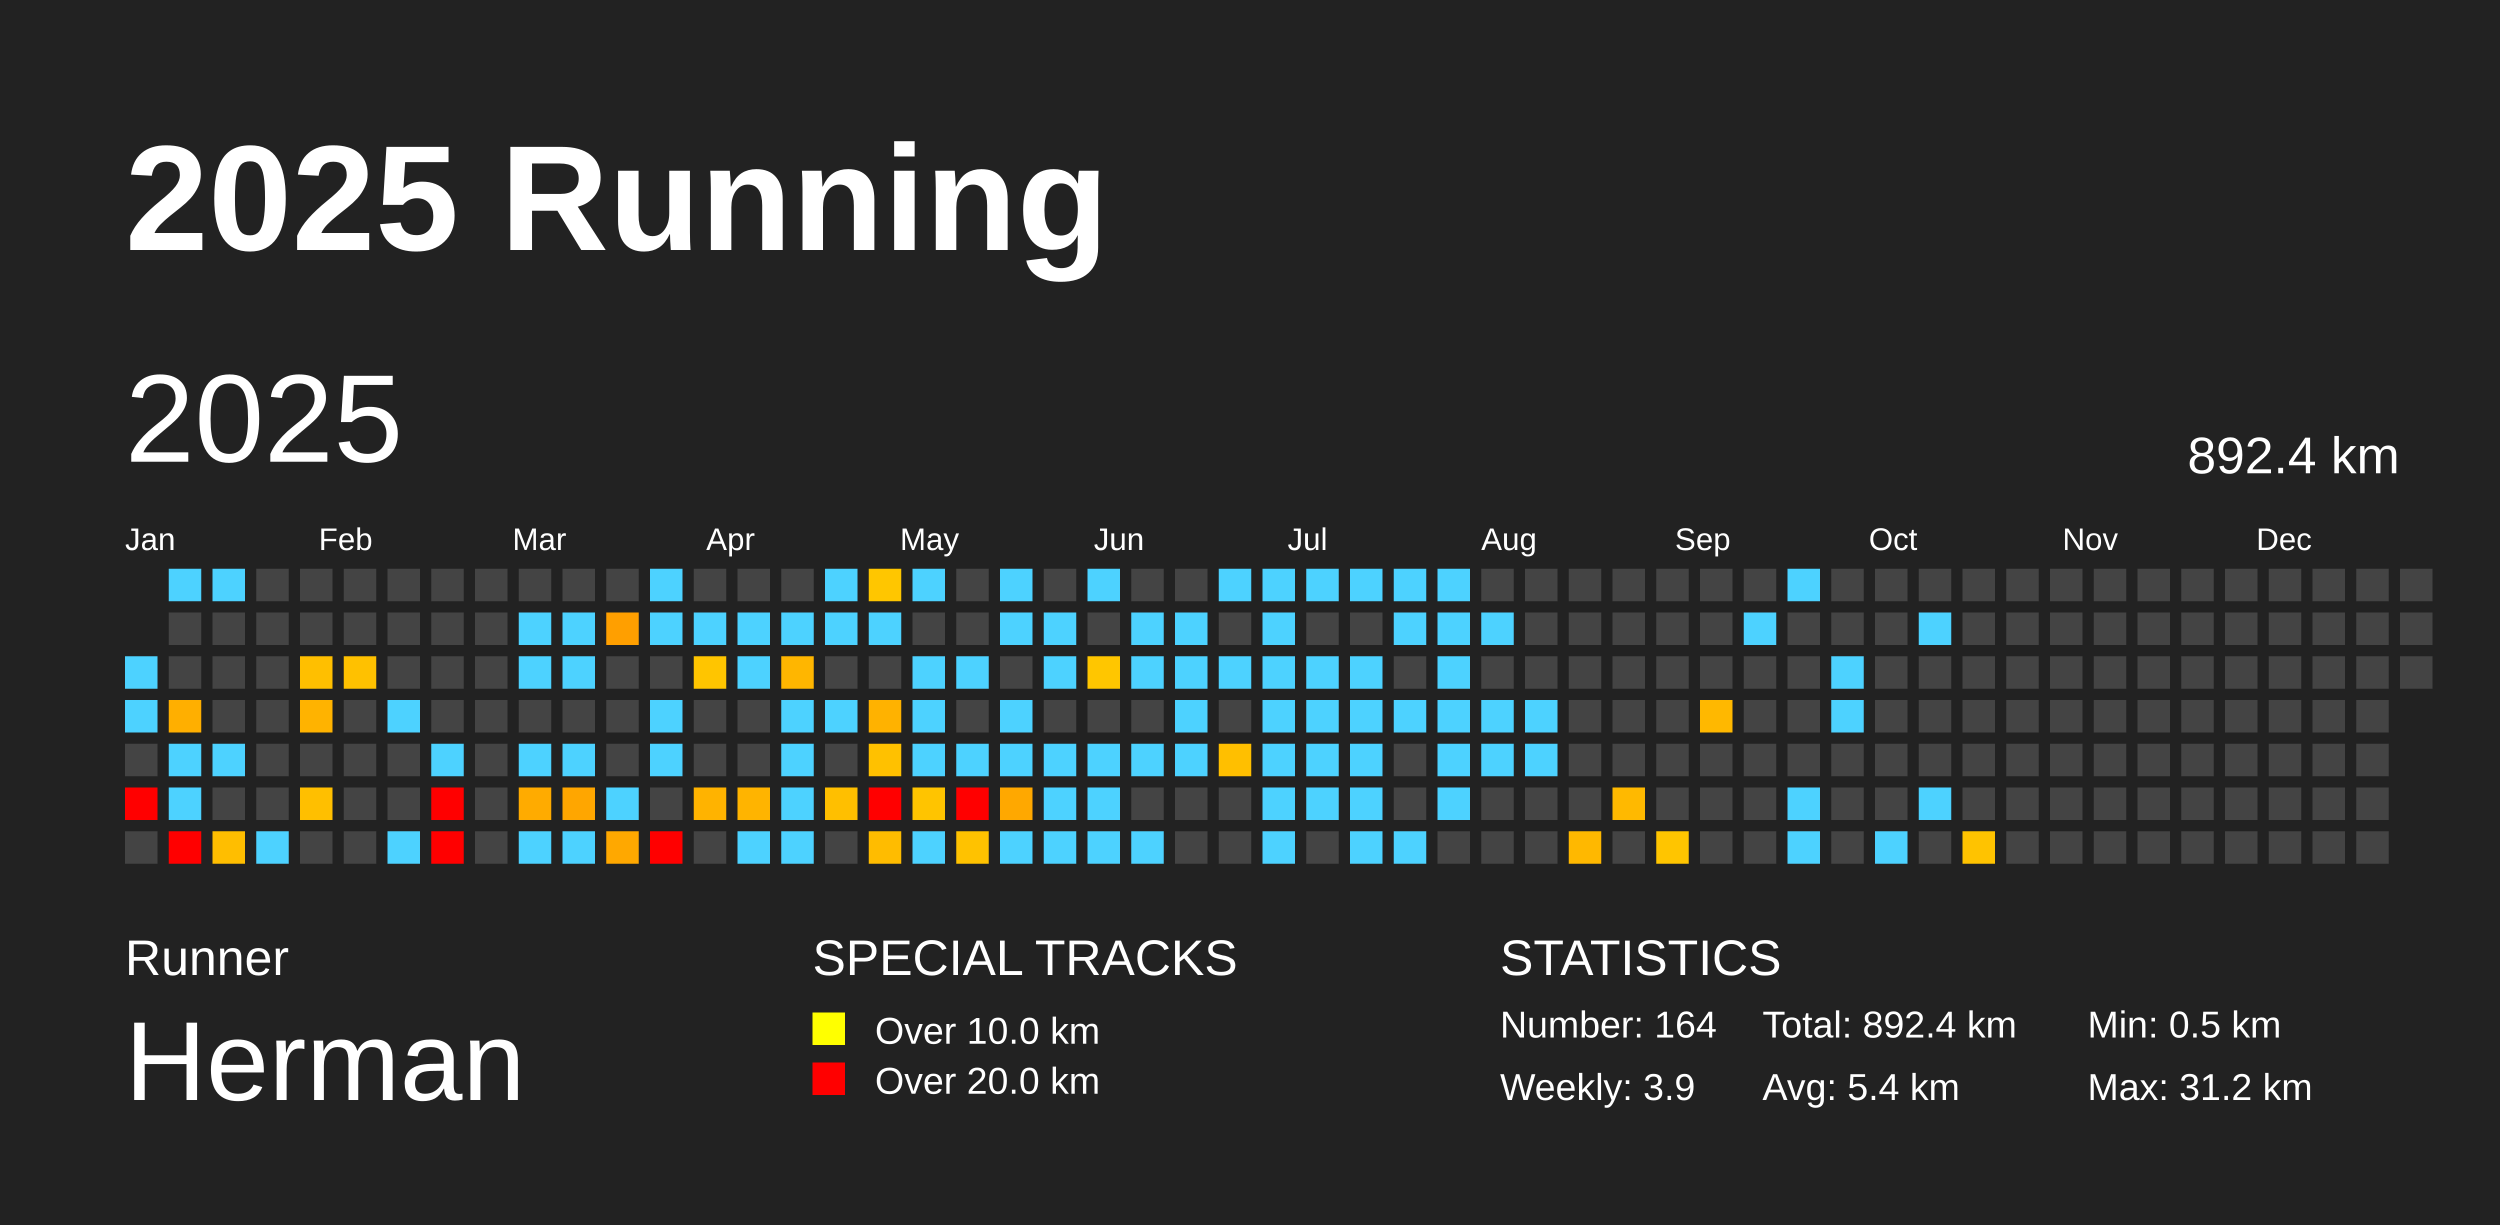
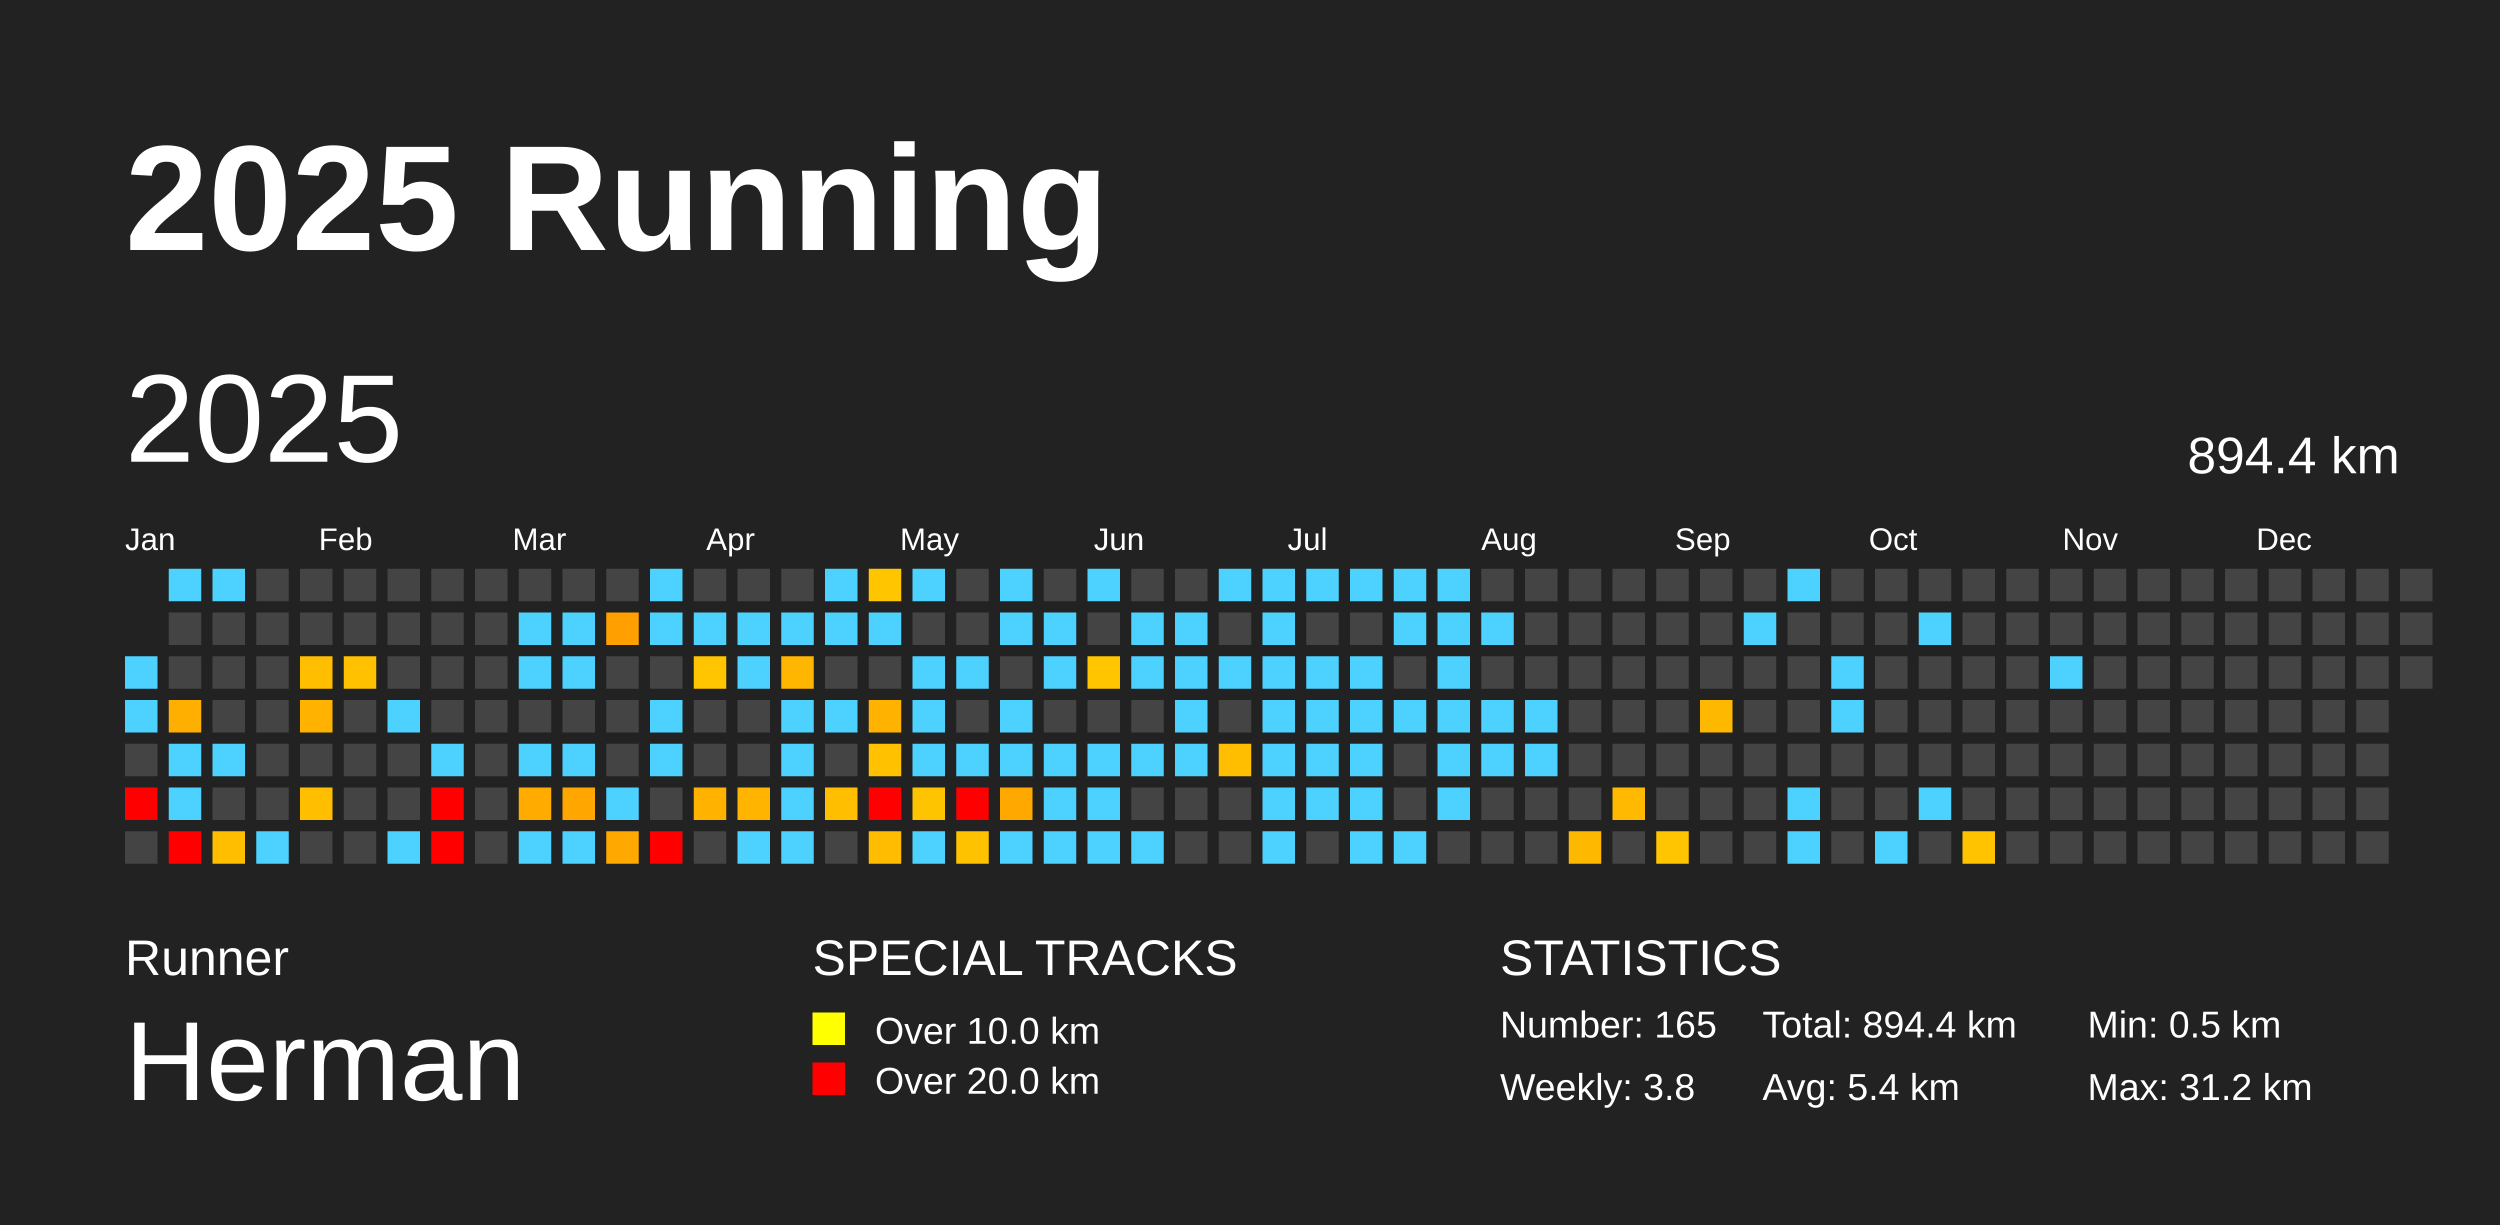
<svg xmlns="http://www.w3.org/2000/svg" baseProfile="full" height="98mm" version="1.1" viewBox="0,0,200,98" width="200mm">
  <defs />
  <rect fill="#222222" height="98" width="200" x="0" y="0" />
  <text fill="#FFFFFF" style="font-size:12px; font-family:Arial; font-weight:bold;" x="10" y="20">2025 Running</text>
  <text fill="#FFFFFF" style="font-size:4px; font-family:Arial" x="10" y="78">Runner</text>
  <text fill="#FFFFFF" style="font-size:9px; font-family:Arial" x="10" y="88">Herman</text>
  <text fill="#FFFFFF" style="font-size:4px; font-family:Arial" x="65" y="78">SPECIAL TRACKS</text>
  <rect fill="yellow" height="2.6" width="2.6" x="65" y="81" />
  <text fill="#FFFFFF" style="font-size:3px; font-family:Arial" x="70" y="83.5">Over 10.0 km</text>
  <rect fill="red" height="2.6" width="2.6" x="65" y="85" />
  <text fill="#FFFFFF" style="font-size:3px; font-family:Arial" x="70" y="87.5">Over 20.0 km</text>
  <text fill="#FFFFFF" style="font-size:4px; font-family:Arial" x="120" y="78">STATISTICS</text>
-   <text fill="#FFFFFF" style="font-size:3px; font-family:Arial" x="120" y="83">Number: 164</text>
-   <text fill="#FFFFFF" style="font-size:3px; font-family:Arial" x="120" y="88">Weekly: 3.9</text>
-   <text fill="#FFFFFF" style="font-size:3px; font-family:Arial" x="141" y="83">Total: 892.4 km</text>
+   <text fill="#FFFFFF" style="font-size:3px; font-family:Arial" x="120" y="83">Number: 165</text>
+   <text fill="#FFFFFF" style="font-size:3px; font-family:Arial" x="120" y="88">Weekly: 3.8</text>
+   <text fill="#FFFFFF" style="font-size:3px; font-family:Arial" x="141" y="83">Total: 894.4 km</text>
  <text fill="#FFFFFF" style="font-size:3px; font-family:Arial" x="141" y="88">Avg: 5.4 km</text>
  <text fill="#FFFFFF" style="font-size:3px; font-family:Arial" x="167" y="83">Min: 0.5 km</text>
  <text fill="#FFFFFF" style="font-size:3px; font-family:Arial" x="167" y="88">Max: 31.2 km</text>
  <text dominant-baseline="hanging" fill="#FFFFFF" style="font-size:10.0px; font-family:Arial;" x="10" y="30">2025</text>
-   <text dominant-baseline="hanging" fill="#FFFFFF" style="font-size:4.125px; font-family:Arial;" x="175" y="35">892.4 km</text>
+   <text dominant-baseline="hanging" fill="#FFFFFF" style="font-size:4.125px; font-family:Arial;" x="175" y="35">894.4 km</text>
  <text fill="#FFFFFF" style="font-size:2.5px; font-family:Arial" x="10.0" y="44">Jan</text>
  <text fill="#FFFFFF" style="font-size:2.5px; font-family:Arial" x="25.5" y="44">Feb</text>
  <text fill="#FFFFFF" style="font-size:2.5px; font-family:Arial" x="41.0" y="44">Mar</text>
  <text fill="#FFFFFF" style="font-size:2.5px; font-family:Arial" x="56.5" y="44">Apr</text>
  <text fill="#FFFFFF" style="font-size:2.5px; font-family:Arial" x="72.0" y="44">May</text>
  <text fill="#FFFFFF" style="font-size:2.5px; font-family:Arial" x="87.5" y="44">Jun</text>
  <text fill="#FFFFFF" style="font-size:2.5px; font-family:Arial" x="103.0" y="44">Jul</text>
  <text fill="#FFFFFF" style="font-size:2.5px; font-family:Arial" x="118.5" y="44">Aug</text>
  <text fill="#FFFFFF" style="font-size:2.5px; font-family:Arial" x="134.0" y="44">Sep</text>
  <text fill="#FFFFFF" style="font-size:2.5px; font-family:Arial" x="149.5" y="44">Oct</text>
  <text fill="#FFFFFF" style="font-size:2.5px; font-family:Arial" x="165.0" y="44">Nov</text>
  <text fill="#FFFFFF" style="font-size:2.5px; font-family:Arial" x="180.5" y="44">Dec</text>
  <rect fill="#4dd2ff" height="2.6" width="2.6" x="10.0" y="52.5" />
  <rect fill="#4dd2ff" height="2.6" width="2.6" x="10.0" y="56.0" />
  <rect fill="#444444" height="2.6" width="2.6" x="10.0" y="59.5" />
  <rect fill="red" height="2.6" width="2.6" x="10.0" y="63.0" />
  <rect fill="#444444" height="2.6" width="2.6" x="10.0" y="66.5" />
  <rect fill="#4dd2ff" height="2.6" width="2.6" x="13.5" y="45.5" />
  <rect fill="#444444" height="2.6" width="2.6" x="13.5" y="49.0" />
  <rect fill="#444444" height="2.6" width="2.6" x="13.5" y="52.5" />
  <rect fill="#ffaf00" height="2.6" width="2.6" x="13.5" y="56.0" />
  <rect fill="#4dd2ff" height="2.6" width="2.6" x="13.5" y="59.5" />
  <rect fill="#4dd2ff" height="2.6" width="2.6" x="13.5" y="63.0" />
  <rect fill="red" height="2.6" width="2.6" x="13.5" y="66.5" />
  <rect fill="#4dd2ff" height="2.6" width="2.6" x="17.0" y="45.5" />
  <rect fill="#444444" height="2.6" width="2.6" x="17.0" y="49.0" />
  <rect fill="#444444" height="2.6" width="2.6" x="17.0" y="52.5" />
  <rect fill="#444444" height="2.6" width="2.6" x="17.0" y="56.0" />
  <rect fill="#4dd2ff" height="2.6" width="2.6" x="17.0" y="59.5" />
  <rect fill="#444444" height="2.6" width="2.6" x="17.0" y="63.0" />
  <rect fill="#ffbe00" height="2.6" width="2.6" x="17.0" y="66.5" />
  <rect fill="#444444" height="2.6" width="2.6" x="20.5" y="45.5" />
  <rect fill="#444444" height="2.6" width="2.6" x="20.5" y="49.0" />
  <rect fill="#444444" height="2.6" width="2.6" x="20.5" y="52.5" />
  <rect fill="#444444" height="2.6" width="2.6" x="20.5" y="56.0" />
  <rect fill="#444444" height="2.6" width="2.6" x="20.5" y="59.5" />
  <rect fill="#444444" height="2.6" width="2.6" x="20.5" y="63.0" />
  <rect fill="#4dd2ff" height="2.6" width="2.6" x="20.5" y="66.5" />
  <rect fill="#444444" height="2.6" width="2.6" x="24.0" y="45.5" />
  <rect fill="#444444" height="2.6" width="2.6" x="24.0" y="49.0" />
  <rect fill="#ffbf00" height="2.6" width="2.6" x="24.0" y="52.5" />
  <rect fill="#ffb300" height="2.6" width="2.6" x="24.0" y="56.0" />
  <rect fill="#444444" height="2.6" width="2.6" x="24.0" y="59.5" />
  <rect fill="#ffbf00" height="2.6" width="2.6" x="24.0" y="63.0" />
  <rect fill="#444444" height="2.6" width="2.6" x="24.0" y="66.5" />
  <rect fill="#444444" height="2.6" width="2.6" x="27.5" y="45.5" />
  <rect fill="#444444" height="2.6" width="2.6" x="27.5" y="49.0" />
  <rect fill="#ffc100" height="2.6" width="2.6" x="27.5" y="52.5" />
  <rect fill="#444444" height="2.6" width="2.6" x="27.5" y="56.0" />
  <rect fill="#444444" height="2.6" width="2.6" x="27.5" y="59.5" />
  <rect fill="#444444" height="2.6" width="2.6" x="27.5" y="63.0" />
  <rect fill="#444444" height="2.6" width="2.6" x="27.5" y="66.5" />
  <rect fill="#444444" height="2.6" width="2.6" x="31.0" y="45.5" />
  <rect fill="#444444" height="2.6" width="2.6" x="31.0" y="49.0" />
  <rect fill="#444444" height="2.6" width="2.6" x="31.0" y="52.5" />
  <rect fill="#4dd2ff" height="2.6" width="2.6" x="31.0" y="56.0" />
  <rect fill="#444444" height="2.6" width="2.6" x="31.0" y="59.5" />
  <rect fill="#444444" height="2.6" width="2.6" x="31.0" y="63.0" />
  <rect fill="#4dd2ff" height="2.6" width="2.6" x="31.0" y="66.5" />
  <rect fill="#444444" height="2.6" width="2.6" x="34.5" y="45.5" />
  <rect fill="#444444" height="2.6" width="2.6" x="34.5" y="49.0" />
  <rect fill="#444444" height="2.6" width="2.6" x="34.5" y="52.5" />
  <rect fill="#444444" height="2.6" width="2.6" x="34.5" y="56.0" />
  <rect fill="#4dd2ff" height="2.6" width="2.6" x="34.5" y="59.5" />
  <rect fill="red" height="2.6" width="2.6" x="34.5" y="63.0" />
  <rect fill="red" height="2.6" width="2.6" x="34.5" y="66.5" />
  <rect fill="#444444" height="2.6" width="2.6" x="38.0" y="45.5" />
  <rect fill="#444444" height="2.6" width="2.6" x="38.0" y="49.0" />
  <rect fill="#444444" height="2.6" width="2.6" x="38.0" y="52.5" />
  <rect fill="#444444" height="2.6" width="2.6" x="38.0" y="56.0" />
  <rect fill="#444444" height="2.6" width="2.6" x="38.0" y="59.5" />
  <rect fill="#444444" height="2.6" width="2.6" x="38.0" y="63.0" />
  <rect fill="#444444" height="2.6" width="2.6" x="38.0" y="66.5" />
  <rect fill="#444444" height="2.6" width="2.6" x="41.5" y="45.5" />
  <rect fill="#4dd2ff" height="2.6" width="2.6" x="41.5" y="49.0" />
  <rect fill="#4dd2ff" height="2.6" width="2.6" x="41.5" y="52.5" />
  <rect fill="#444444" height="2.6" width="2.6" x="41.5" y="56.0" />
  <rect fill="#4dd2ff" height="2.6" width="2.6" x="41.5" y="59.5" />
  <rect fill="#ffab00" height="2.6" width="2.6" x="41.5" y="63.0" />
  <rect fill="#4dd2ff" height="2.6" width="2.6" x="41.5" y="66.5" />
  <rect fill="#444444" height="2.6" width="2.6" x="45.0" y="45.5" />
  <rect fill="#4dd2ff" height="2.6" width="2.6" x="45.0" y="49.0" />
  <rect fill="#4dd2ff" height="2.6" width="2.6" x="45.0" y="52.5" />
  <rect fill="#444444" height="2.6" width="2.6" x="45.0" y="56.0" />
  <rect fill="#4dd2ff" height="2.6" width="2.6" x="45.0" y="59.5" />
  <rect fill="#ffa600" height="2.6" width="2.6" x="45.0" y="63.0" />
  <rect fill="#4dd2ff" height="2.6" width="2.6" x="45.0" y="66.5" />
  <rect fill="#444444" height="2.6" width="2.6" x="48.5" y="45.5" />
  <rect fill="#ff9f00" height="2.6" width="2.6" x="48.5" y="49.0" />
  <rect fill="#444444" height="2.6" width="2.6" x="48.5" y="52.5" />
  <rect fill="#444444" height="2.6" width="2.6" x="48.5" y="56.0" />
  <rect fill="#444444" height="2.6" width="2.6" x="48.5" y="59.5" />
  <rect fill="#4dd2ff" height="2.6" width="2.6" x="48.5" y="63.0" />
  <rect fill="#ffa800" height="2.6" width="2.6" x="48.5" y="66.5" />
  <rect fill="#4dd2ff" height="2.6" width="2.6" x="52.0" y="45.5" />
  <rect fill="#4dd2ff" height="2.6" width="2.6" x="52.0" y="49.0" />
  <rect fill="#444444" height="2.6" width="2.6" x="52.0" y="52.5" />
  <rect fill="#4dd2ff" height="2.6" width="2.6" x="52.0" y="56.0" />
  <rect fill="#4dd2ff" height="2.6" width="2.6" x="52.0" y="59.5" />
  <rect fill="#444444" height="2.6" width="2.6" x="52.0" y="63.0" />
  <rect fill="red" height="2.6" width="2.6" x="52.0" y="66.5" />
  <rect fill="#444444" height="2.6" width="2.6" x="55.5" y="45.5" />
  <rect fill="#4dd2ff" height="2.6" width="2.6" x="55.5" y="49.0" />
  <rect fill="#ffc500" height="2.6" width="2.6" x="55.5" y="52.5" />
  <rect fill="#444444" height="2.6" width="2.6" x="55.5" y="56.0" />
  <rect fill="#444444" height="2.6" width="2.6" x="55.5" y="59.5" />
  <rect fill="#ffb300" height="2.6" width="2.6" x="55.5" y="63.0" />
  <rect fill="#444444" height="2.6" width="2.6" x="55.5" y="66.5" />
  <rect fill="#444444" height="2.6" width="2.6" x="59.0" y="45.5" />
  <rect fill="#4dd2ff" height="2.6" width="2.6" x="59.0" y="49.0" />
  <rect fill="#4dd2ff" height="2.6" width="2.6" x="59.0" y="52.5" />
  <rect fill="#444444" height="2.6" width="2.6" x="59.0" y="56.0" />
  <rect fill="#444444" height="2.6" width="2.6" x="59.0" y="59.5" />
  <rect fill="#ffb400" height="2.6" width="2.6" x="59.0" y="63.0" />
  <rect fill="#4dd2ff" height="2.6" width="2.6" x="59.0" y="66.5" />
  <rect fill="#444444" height="2.6" width="2.6" x="62.5" y="45.5" />
  <rect fill="#4dd2ff" height="2.6" width="2.6" x="62.5" y="49.0" />
  <rect fill="#ffb600" height="2.6" width="2.6" x="62.5" y="52.5" />
  <rect fill="#4dd2ff" height="2.6" width="2.6" x="62.5" y="56.0" />
  <rect fill="#4dd2ff" height="2.6" width="2.6" x="62.5" y="59.5" />
  <rect fill="#4dd2ff" height="2.6" width="2.6" x="62.5" y="63.0" />
  <rect fill="#4dd2ff" height="2.6" width="2.6" x="62.5" y="66.5" />
  <rect fill="#4dd2ff" height="2.6" width="2.6" x="66.0" y="45.5" />
  <rect fill="#4dd2ff" height="2.6" width="2.6" x="66.0" y="49.0" />
  <rect fill="#444444" height="2.6" width="2.6" x="66.0" y="52.5" />
  <rect fill="#4dd2ff" height="2.6" width="2.6" x="66.0" y="56.0" />
  <rect fill="#444444" height="2.6" width="2.6" x="66.0" y="59.5" />
  <rect fill="#ffbf00" height="2.6" width="2.6" x="66.0" y="63.0" />
  <rect fill="#444444" height="2.6" width="2.6" x="66.0" y="66.5" />
  <rect fill="#ffc600" height="2.6" width="2.6" x="69.5" y="45.5" />
  <rect fill="#4dd2ff" height="2.6" width="2.6" x="69.5" y="49.0" />
  <rect fill="#444444" height="2.6" width="2.6" x="69.5" y="52.5" />
  <rect fill="#ffb200" height="2.6" width="2.6" x="69.5" y="56.0" />
  <rect fill="#ffc100" height="2.6" width="2.6" x="69.5" y="59.5" />
  <rect fill="red" height="2.6" width="2.6" x="69.5" y="63.0" />
  <rect fill="#ffbc00" height="2.6" width="2.6" x="69.5" y="66.5" />
  <rect fill="#4dd2ff" height="2.6" width="2.6" x="73.0" y="45.5" />
  <rect fill="#444444" height="2.6" width="2.6" x="73.0" y="49.0" />
  <rect fill="#4dd2ff" height="2.6" width="2.6" x="73.0" y="52.5" />
  <rect fill="#4dd2ff" height="2.6" width="2.6" x="73.0" y="56.0" />
  <rect fill="#4dd2ff" height="2.6" width="2.6" x="73.0" y="59.5" />
  <rect fill="#ffc400" height="2.6" width="2.6" x="73.0" y="63.0" />
  <rect fill="#4dd2ff" height="2.6" width="2.6" x="73.0" y="66.5" />
  <rect fill="#444444" height="2.6" width="2.6" x="76.5" y="45.5" />
  <rect fill="#444444" height="2.6" width="2.6" x="76.5" y="49.0" />
  <rect fill="#4dd2ff" height="2.6" width="2.6" x="76.5" y="52.5" />
  <rect fill="#444444" height="2.6" width="2.6" x="76.5" y="56.0" />
  <rect fill="#4dd2ff" height="2.6" width="2.6" x="76.5" y="59.5" />
  <rect fill="red" height="2.6" width="2.6" x="76.5" y="63.0" />
  <rect fill="#ffc200" height="2.6" width="2.6" x="76.5" y="66.5" />
  <rect fill="#4dd2ff" height="2.6" width="2.6" x="80.0" y="45.5" />
  <rect fill="#4dd2ff" height="2.6" width="2.6" x="80.0" y="49.0" />
  <rect fill="#444444" height="2.6" width="2.6" x="80.0" y="52.5" />
  <rect fill="#4dd2ff" height="2.6" width="2.6" x="80.0" y="56.0" />
  <rect fill="#4dd2ff" height="2.6" width="2.6" x="80.0" y="59.5" />
  <rect fill="#ffa800" height="2.6" width="2.6" x="80.0" y="63.0" />
  <rect fill="#4dd2ff" height="2.6" width="2.6" x="80.0" y="66.5" />
  <rect fill="#444444" height="2.6" width="2.6" x="83.5" y="45.5" />
  <rect fill="#4dd2ff" height="2.6" width="2.6" x="83.5" y="49.0" />
  <rect fill="#4dd2ff" height="2.6" width="2.6" x="83.5" y="52.5" />
  <rect fill="#444444" height="2.6" width="2.6" x="83.5" y="56.0" />
  <rect fill="#4dd2ff" height="2.6" width="2.6" x="83.5" y="59.5" />
  <rect fill="#4dd2ff" height="2.6" width="2.6" x="83.5" y="63.0" />
  <rect fill="#4dd2ff" height="2.6" width="2.6" x="83.5" y="66.5" />
  <rect fill="#4dd2ff" height="2.6" width="2.6" x="87.0" y="45.5" />
  <rect fill="#444444" height="2.6" width="2.6" x="87.0" y="49.0" />
  <rect fill="#ffc600" height="2.6" width="2.6" x="87.0" y="52.5" />
  <rect fill="#444444" height="2.6" width="2.6" x="87.0" y="56.0" />
  <rect fill="#4dd2ff" height="2.6" width="2.6" x="87.0" y="59.5" />
  <rect fill="#4dd2ff" height="2.6" width="2.6" x="87.0" y="63.0" />
  <rect fill="#4dd2ff" height="2.6" width="2.6" x="87.0" y="66.5" />
  <rect fill="#444444" height="2.6" width="2.6" x="90.5" y="45.5" />
  <rect fill="#4dd2ff" height="2.6" width="2.6" x="90.5" y="49.0" />
  <rect fill="#4dd2ff" height="2.6" width="2.6" x="90.5" y="52.5" />
  <rect fill="#444444" height="2.6" width="2.6" x="90.5" y="56.0" />
  <rect fill="#4dd2ff" height="2.6" width="2.6" x="90.5" y="59.5" />
  <rect fill="#444444" height="2.6" width="2.6" x="90.5" y="63.0" />
  <rect fill="#4dd2ff" height="2.6" width="2.6" x="90.5" y="66.5" />
  <rect fill="#444444" height="2.6" width="2.6" x="94.0" y="45.5" />
  <rect fill="#4dd2ff" height="2.6" width="2.6" x="94.0" y="49.0" />
  <rect fill="#4dd2ff" height="2.6" width="2.6" x="94.0" y="52.5" />
  <rect fill="#4dd2ff" height="2.6" width="2.6" x="94.0" y="56.0" />
  <rect fill="#4dd2ff" height="2.6" width="2.6" x="94.0" y="59.5" />
  <rect fill="#444444" height="2.6" width="2.6" x="94.0" y="63.0" />
  <rect fill="#444444" height="2.6" width="2.6" x="94.0" y="66.5" />
  <rect fill="#4dd2ff" height="2.6" width="2.6" x="97.5" y="45.5" />
  <rect fill="#444444" height="2.6" width="2.6" x="97.5" y="49.0" />
  <rect fill="#4dd2ff" height="2.6" width="2.6" x="97.5" y="52.5" />
  <rect fill="#444444" height="2.6" width="2.6" x="97.5" y="56.0" />
  <rect fill="#ffbf00" height="2.6" width="2.6" x="97.5" y="59.5" />
  <rect fill="#444444" height="2.6" width="2.6" x="97.5" y="63.0" />
  <rect fill="#444444" height="2.6" width="2.6" x="97.5" y="66.5" />
  <rect fill="#4dd2ff" height="2.6" width="2.6" x="101.0" y="45.5" />
  <rect fill="#4dd2ff" height="2.6" width="2.6" x="101.0" y="49.0" />
  <rect fill="#4dd2ff" height="2.6" width="2.6" x="101.0" y="52.5" />
  <rect fill="#4dd2ff" height="2.6" width="2.6" x="101.0" y="56.0" />
  <rect fill="#4dd2ff" height="2.6" width="2.6" x="101.0" y="59.5" />
  <rect fill="#4dd2ff" height="2.6" width="2.6" x="101.0" y="63.0" />
  <rect fill="#4dd2ff" height="2.6" width="2.6" x="101.0" y="66.5" />
  <rect fill="#4dd2ff" height="2.6" width="2.6" x="104.5" y="45.5" />
  <rect fill="#444444" height="2.6" width="2.6" x="104.5" y="49.0" />
  <rect fill="#4dd2ff" height="2.6" width="2.6" x="104.5" y="52.5" />
  <rect fill="#4dd2ff" height="2.6" width="2.6" x="104.5" y="56.0" />
  <rect fill="#4dd2ff" height="2.6" width="2.6" x="104.5" y="59.5" />
  <rect fill="#4dd2ff" height="2.6" width="2.6" x="104.5" y="63.0" />
  <rect fill="#444444" height="2.6" width="2.6" x="104.5" y="66.5" />
  <rect fill="#4dd2ff" height="2.6" width="2.6" x="108.0" y="45.5" />
  <rect fill="#444444" height="2.6" width="2.6" x="108.0" y="49.0" />
  <rect fill="#4dd2ff" height="2.6" width="2.6" x="108.0" y="52.5" />
  <rect fill="#4dd2ff" height="2.6" width="2.6" x="108.0" y="56.0" />
  <rect fill="#4dd2ff" height="2.6" width="2.6" x="108.0" y="59.5" />
  <rect fill="#4dd2ff" height="2.6" width="2.6" x="108.0" y="63.0" />
  <rect fill="#4dd2ff" height="2.6" width="2.6" x="108.0" y="66.5" />
  <rect fill="#4dd2ff" height="2.6" width="2.6" x="111.5" y="45.5" />
  <rect fill="#4dd2ff" height="2.6" width="2.6" x="111.5" y="49.0" />
  <rect fill="#444444" height="2.6" width="2.6" x="111.5" y="52.5" />
  <rect fill="#4dd2ff" height="2.6" width="2.6" x="111.5" y="56.0" />
  <rect fill="#444444" height="2.6" width="2.6" x="111.5" y="59.5" />
  <rect fill="#444444" height="2.6" width="2.6" x="111.5" y="63.0" />
  <rect fill="#4dd2ff" height="2.6" width="2.6" x="111.5" y="66.5" />
  <rect fill="#4dd2ff" height="2.6" width="2.6" x="115.0" y="45.5" />
  <rect fill="#4dd2ff" height="2.6" width="2.6" x="115.0" y="49.0" />
  <rect fill="#4dd2ff" height="2.6" width="2.6" x="115.0" y="52.5" />
  <rect fill="#4dd2ff" height="2.6" width="2.6" x="115.0" y="56.0" />
  <rect fill="#4dd2ff" height="2.6" width="2.6" x="115.0" y="59.5" />
  <rect fill="#4dd2ff" height="2.6" width="2.6" x="115.0" y="63.0" />
  <rect fill="#444444" height="2.6" width="2.6" x="115.0" y="66.5" />
  <rect fill="#444444" height="2.6" width="2.6" x="118.5" y="45.5" />
  <rect fill="#4dd2ff" height="2.6" width="2.6" x="118.5" y="49.0" />
  <rect fill="#444444" height="2.6" width="2.6" x="118.5" y="52.5" />
  <rect fill="#4dd2ff" height="2.6" width="2.6" x="118.5" y="56.0" />
  <rect fill="#4dd2ff" height="2.6" width="2.6" x="118.5" y="59.5" />
  <rect fill="#444444" height="2.6" width="2.6" x="118.5" y="63.0" />
  <rect fill="#444444" height="2.6" width="2.6" x="118.5" y="66.5" />
  <rect fill="#444444" height="2.6" width="2.6" x="122.0" y="45.5" />
  <rect fill="#444444" height="2.6" width="2.6" x="122.0" y="49.0" />
  <rect fill="#444444" height="2.6" width="2.6" x="122.0" y="52.5" />
  <rect fill="#4dd2ff" height="2.6" width="2.6" x="122.0" y="56.0" />
  <rect fill="#4dd2ff" height="2.6" width="2.6" x="122.0" y="59.5" />
  <rect fill="#444444" height="2.6" width="2.6" x="122.0" y="63.0" />
  <rect fill="#444444" height="2.6" width="2.6" x="122.0" y="66.5" />
  <rect fill="#444444" height="2.6" width="2.6" x="125.5" y="45.5" />
  <rect fill="#444444" height="2.6" width="2.6" x="125.5" y="49.0" />
  <rect fill="#444444" height="2.6" width="2.6" x="125.5" y="52.5" />
  <rect fill="#444444" height="2.6" width="2.6" x="125.5" y="56.0" />
  <rect fill="#444444" height="2.6" width="2.6" x="125.5" y="59.5" />
  <rect fill="#444444" height="2.6" width="2.6" x="125.5" y="63.0" />
  <rect fill="#ffb800" height="2.6" width="2.6" x="125.5" y="66.5" />
  <rect fill="#444444" height="2.6" width="2.6" x="129.0" y="45.5" />
  <rect fill="#444444" height="2.6" width="2.6" x="129.0" y="49.0" />
  <rect fill="#444444" height="2.6" width="2.6" x="129.0" y="52.5" />
  <rect fill="#444444" height="2.6" width="2.6" x="129.0" y="56.0" />
  <rect fill="#444444" height="2.6" width="2.6" x="129.0" y="59.5" />
  <rect fill="#ffb900" height="2.6" width="2.6" x="129.0" y="63.0" />
  <rect fill="#444444" height="2.6" width="2.6" x="129.0" y="66.5" />
  <rect fill="#444444" height="2.6" width="2.6" x="132.5" y="45.5" />
  <rect fill="#444444" height="2.6" width="2.6" x="132.5" y="49.0" />
  <rect fill="#444444" height="2.6" width="2.6" x="132.5" y="52.5" />
  <rect fill="#444444" height="2.6" width="2.6" x="132.5" y="56.0" />
  <rect fill="#444444" height="2.6" width="2.6" x="132.5" y="59.5" />
  <rect fill="#444444" height="2.6" width="2.6" x="132.5" y="63.0" />
  <rect fill="#ffc500" height="2.6" width="2.6" x="132.5" y="66.5" />
  <rect fill="#444444" height="2.6" width="2.6" x="136.0" y="45.5" />
  <rect fill="#444444" height="2.6" width="2.6" x="136.0" y="49.0" />
  <rect fill="#444444" height="2.6" width="2.6" x="136.0" y="52.5" />
  <rect fill="#ffb800" height="2.6" width="2.6" x="136.0" y="56.0" />
  <rect fill="#444444" height="2.6" width="2.6" x="136.0" y="59.5" />
  <rect fill="#444444" height="2.6" width="2.6" x="136.0" y="63.0" />
  <rect fill="#444444" height="2.6" width="2.6" x="136.0" y="66.5" />
  <rect fill="#444444" height="2.6" width="2.6" x="139.5" y="45.5" />
  <rect fill="#4dd2ff" height="2.6" width="2.6" x="139.5" y="49.0" />
  <rect fill="#444444" height="2.6" width="2.6" x="139.5" y="52.5" />
  <rect fill="#444444" height="2.6" width="2.6" x="139.5" y="56.0" />
  <rect fill="#444444" height="2.6" width="2.6" x="139.5" y="59.5" />
  <rect fill="#444444" height="2.6" width="2.6" x="139.5" y="63.0" />
  <rect fill="#444444" height="2.6" width="2.6" x="139.5" y="66.5" />
  <rect fill="#4dd2ff" height="2.6" width="2.6" x="143.0" y="45.5" />
  <rect fill="#444444" height="2.6" width="2.6" x="143.0" y="49.0" />
  <rect fill="#444444" height="2.6" width="2.6" x="143.0" y="52.5" />
  <rect fill="#444444" height="2.6" width="2.6" x="143.0" y="56.0" />
  <rect fill="#444444" height="2.6" width="2.6" x="143.0" y="59.5" />
  <rect fill="#4dd2ff" height="2.6" width="2.6" x="143.0" y="63.0" />
  <rect fill="#4dd2ff" height="2.6" width="2.6" x="143.0" y="66.5" />
  <rect fill="#444444" height="2.6" width="2.6" x="146.5" y="45.5" />
  <rect fill="#444444" height="2.6" width="2.6" x="146.5" y="49.0" />
  <rect fill="#4dd2ff" height="2.6" width="2.6" x="146.5" y="52.5" />
  <rect fill="#4dd2ff" height="2.6" width="2.6" x="146.5" y="56.0" />
  <rect fill="#444444" height="2.6" width="2.6" x="146.5" y="59.5" />
  <rect fill="#444444" height="2.6" width="2.6" x="146.5" y="63.0" />
  <rect fill="#444444" height="2.6" width="2.6" x="146.5" y="66.5" />
  <rect fill="#444444" height="2.6" width="2.6" x="150.0" y="45.5" />
  <rect fill="#444444" height="2.6" width="2.6" x="150.0" y="49.0" />
  <rect fill="#444444" height="2.6" width="2.6" x="150.0" y="52.5" />
  <rect fill="#444444" height="2.6" width="2.6" x="150.0" y="56.0" />
  <rect fill="#444444" height="2.6" width="2.6" x="150.0" y="59.5" />
  <rect fill="#444444" height="2.6" width="2.6" x="150.0" y="63.0" />
  <rect fill="#4dd2ff" height="2.6" width="2.6" x="150.0" y="66.5" />
  <rect fill="#444444" height="2.6" width="2.6" x="153.5" y="45.5" />
  <rect fill="#4dd2ff" height="2.6" width="2.6" x="153.5" y="49.0" />
  <rect fill="#444444" height="2.6" width="2.6" x="153.5" y="52.5" />
  <rect fill="#444444" height="2.6" width="2.6" x="153.5" y="56.0" />
  <rect fill="#444444" height="2.6" width="2.6" x="153.5" y="59.5" />
  <rect fill="#4dd2ff" height="2.6" width="2.6" x="153.5" y="63.0" />
  <rect fill="#444444" height="2.6" width="2.6" x="153.5" y="66.5" />
  <rect fill="#444444" height="2.6" width="2.6" x="157.0" y="45.5" />
  <rect fill="#444444" height="2.6" width="2.6" x="157.0" y="49.0" />
  <rect fill="#444444" height="2.6" width="2.6" x="157.0" y="52.5" />
  <rect fill="#444444" height="2.6" width="2.6" x="157.0" y="56.0" />
  <rect fill="#444444" height="2.6" width="2.6" x="157.0" y="59.5" />
  <rect fill="#444444" height="2.6" width="2.6" x="157.0" y="63.0" />
  <rect fill="#ffc300" height="2.6" width="2.6" x="157.0" y="66.5" />
  <rect fill="#444444" height="2.6" width="2.6" x="160.5" y="45.5" />
  <rect fill="#444444" height="2.6" width="2.6" x="160.5" y="49.0" />
  <rect fill="#444444" height="2.6" width="2.6" x="160.5" y="52.5" />
  <rect fill="#444444" height="2.6" width="2.6" x="160.5" y="56.0" />
  <rect fill="#444444" height="2.6" width="2.6" x="160.5" y="59.5" />
  <rect fill="#444444" height="2.6" width="2.6" x="160.5" y="63.0" />
  <rect fill="#444444" height="2.6" width="2.6" x="160.5" y="66.5" />
  <rect fill="#444444" height="2.6" width="2.6" x="164.0" y="45.5" />
  <rect fill="#444444" height="2.6" width="2.6" x="164.0" y="49.0" />
-   <rect fill="#444444" height="2.6" width="2.6" x="164.0" y="52.5" />
+   <rect fill="#4dd2ff" height="2.6" width="2.6" x="164.0" y="52.5" />
  <rect fill="#444444" height="2.6" width="2.6" x="164.0" y="56.0" />
  <rect fill="#444444" height="2.6" width="2.6" x="164.0" y="59.5" />
  <rect fill="#444444" height="2.6" width="2.6" x="164.0" y="63.0" />
  <rect fill="#444444" height="2.6" width="2.6" x="164.0" y="66.5" />
  <rect fill="#444444" height="2.6" width="2.6" x="167.5" y="45.5" />
  <rect fill="#444444" height="2.6" width="2.6" x="167.5" y="49.0" />
  <rect fill="#444444" height="2.6" width="2.6" x="167.5" y="52.5" />
  <rect fill="#444444" height="2.6" width="2.6" x="167.5" y="56.0" />
  <rect fill="#444444" height="2.6" width="2.6" x="167.5" y="59.5" />
  <rect fill="#444444" height="2.6" width="2.6" x="167.5" y="63.0" />
  <rect fill="#444444" height="2.6" width="2.6" x="167.5" y="66.5" />
  <rect fill="#444444" height="2.6" width="2.6" x="171.0" y="45.5" />
  <rect fill="#444444" height="2.6" width="2.6" x="171.0" y="49.0" />
  <rect fill="#444444" height="2.6" width="2.6" x="171.0" y="52.5" />
  <rect fill="#444444" height="2.6" width="2.6" x="171.0" y="56.0" />
  <rect fill="#444444" height="2.6" width="2.6" x="171.0" y="59.5" />
  <rect fill="#444444" height="2.6" width="2.6" x="171.0" y="63.0" />
  <rect fill="#444444" height="2.6" width="2.6" x="171.0" y="66.5" />
  <rect fill="#444444" height="2.6" width="2.6" x="174.5" y="45.5" />
  <rect fill="#444444" height="2.6" width="2.6" x="174.5" y="49.0" />
  <rect fill="#444444" height="2.6" width="2.6" x="174.5" y="52.5" />
  <rect fill="#444444" height="2.6" width="2.6" x="174.5" y="56.0" />
  <rect fill="#444444" height="2.6" width="2.6" x="174.5" y="59.5" />
  <rect fill="#444444" height="2.6" width="2.6" x="174.5" y="63.0" />
  <rect fill="#444444" height="2.6" width="2.6" x="174.5" y="66.5" />
  <rect fill="#444444" height="2.6" width="2.6" x="178.0" y="45.5" />
  <rect fill="#444444" height="2.6" width="2.6" x="178.0" y="49.0" />
  <rect fill="#444444" height="2.6" width="2.6" x="178.0" y="52.5" />
  <rect fill="#444444" height="2.6" width="2.6" x="178.0" y="56.0" />
  <rect fill="#444444" height="2.6" width="2.6" x="178.0" y="59.5" />
  <rect fill="#444444" height="2.6" width="2.6" x="178.0" y="63.0" />
  <rect fill="#444444" height="2.6" width="2.6" x="178.0" y="66.5" />
  <rect fill="#444444" height="2.6" width="2.6" x="181.5" y="45.5" />
  <rect fill="#444444" height="2.6" width="2.6" x="181.5" y="49.0" />
  <rect fill="#444444" height="2.6" width="2.6" x="181.5" y="52.5" />
  <rect fill="#444444" height="2.6" width="2.6" x="181.5" y="56.0" />
  <rect fill="#444444" height="2.6" width="2.6" x="181.5" y="59.5" />
  <rect fill="#444444" height="2.6" width="2.6" x="181.5" y="63.0" />
  <rect fill="#444444" height="2.6" width="2.6" x="181.5" y="66.5" />
  <rect fill="#444444" height="2.6" width="2.6" x="185.0" y="45.5" />
  <rect fill="#444444" height="2.6" width="2.6" x="185.0" y="49.0" />
  <rect fill="#444444" height="2.6" width="2.6" x="185.0" y="52.5" />
  <rect fill="#444444" height="2.6" width="2.6" x="185.0" y="56.0" />
  <rect fill="#444444" height="2.6" width="2.6" x="185.0" y="59.5" />
  <rect fill="#444444" height="2.6" width="2.6" x="185.0" y="63.0" />
  <rect fill="#444444" height="2.6" width="2.6" x="185.0" y="66.5" />
  <rect fill="#444444" height="2.6" width="2.6" x="188.5" y="45.5" />
  <rect fill="#444444" height="2.6" width="2.6" x="188.5" y="49.0" />
  <rect fill="#444444" height="2.6" width="2.6" x="188.5" y="52.5" />
  <rect fill="#444444" height="2.6" width="2.6" x="188.5" y="56.0" />
  <rect fill="#444444" height="2.6" width="2.6" x="188.5" y="59.5" />
  <rect fill="#444444" height="2.6" width="2.6" x="188.5" y="63.0" />
  <rect fill="#444444" height="2.6" width="2.6" x="188.5" y="66.5" />
  <rect fill="#444444" height="2.6" width="2.6" x="192.0" y="45.5" />
  <rect fill="#444444" height="2.6" width="2.6" x="192.0" y="49.0" />
  <rect fill="#444444" height="2.6" width="2.6" x="192.0" y="52.5" />
</svg>
